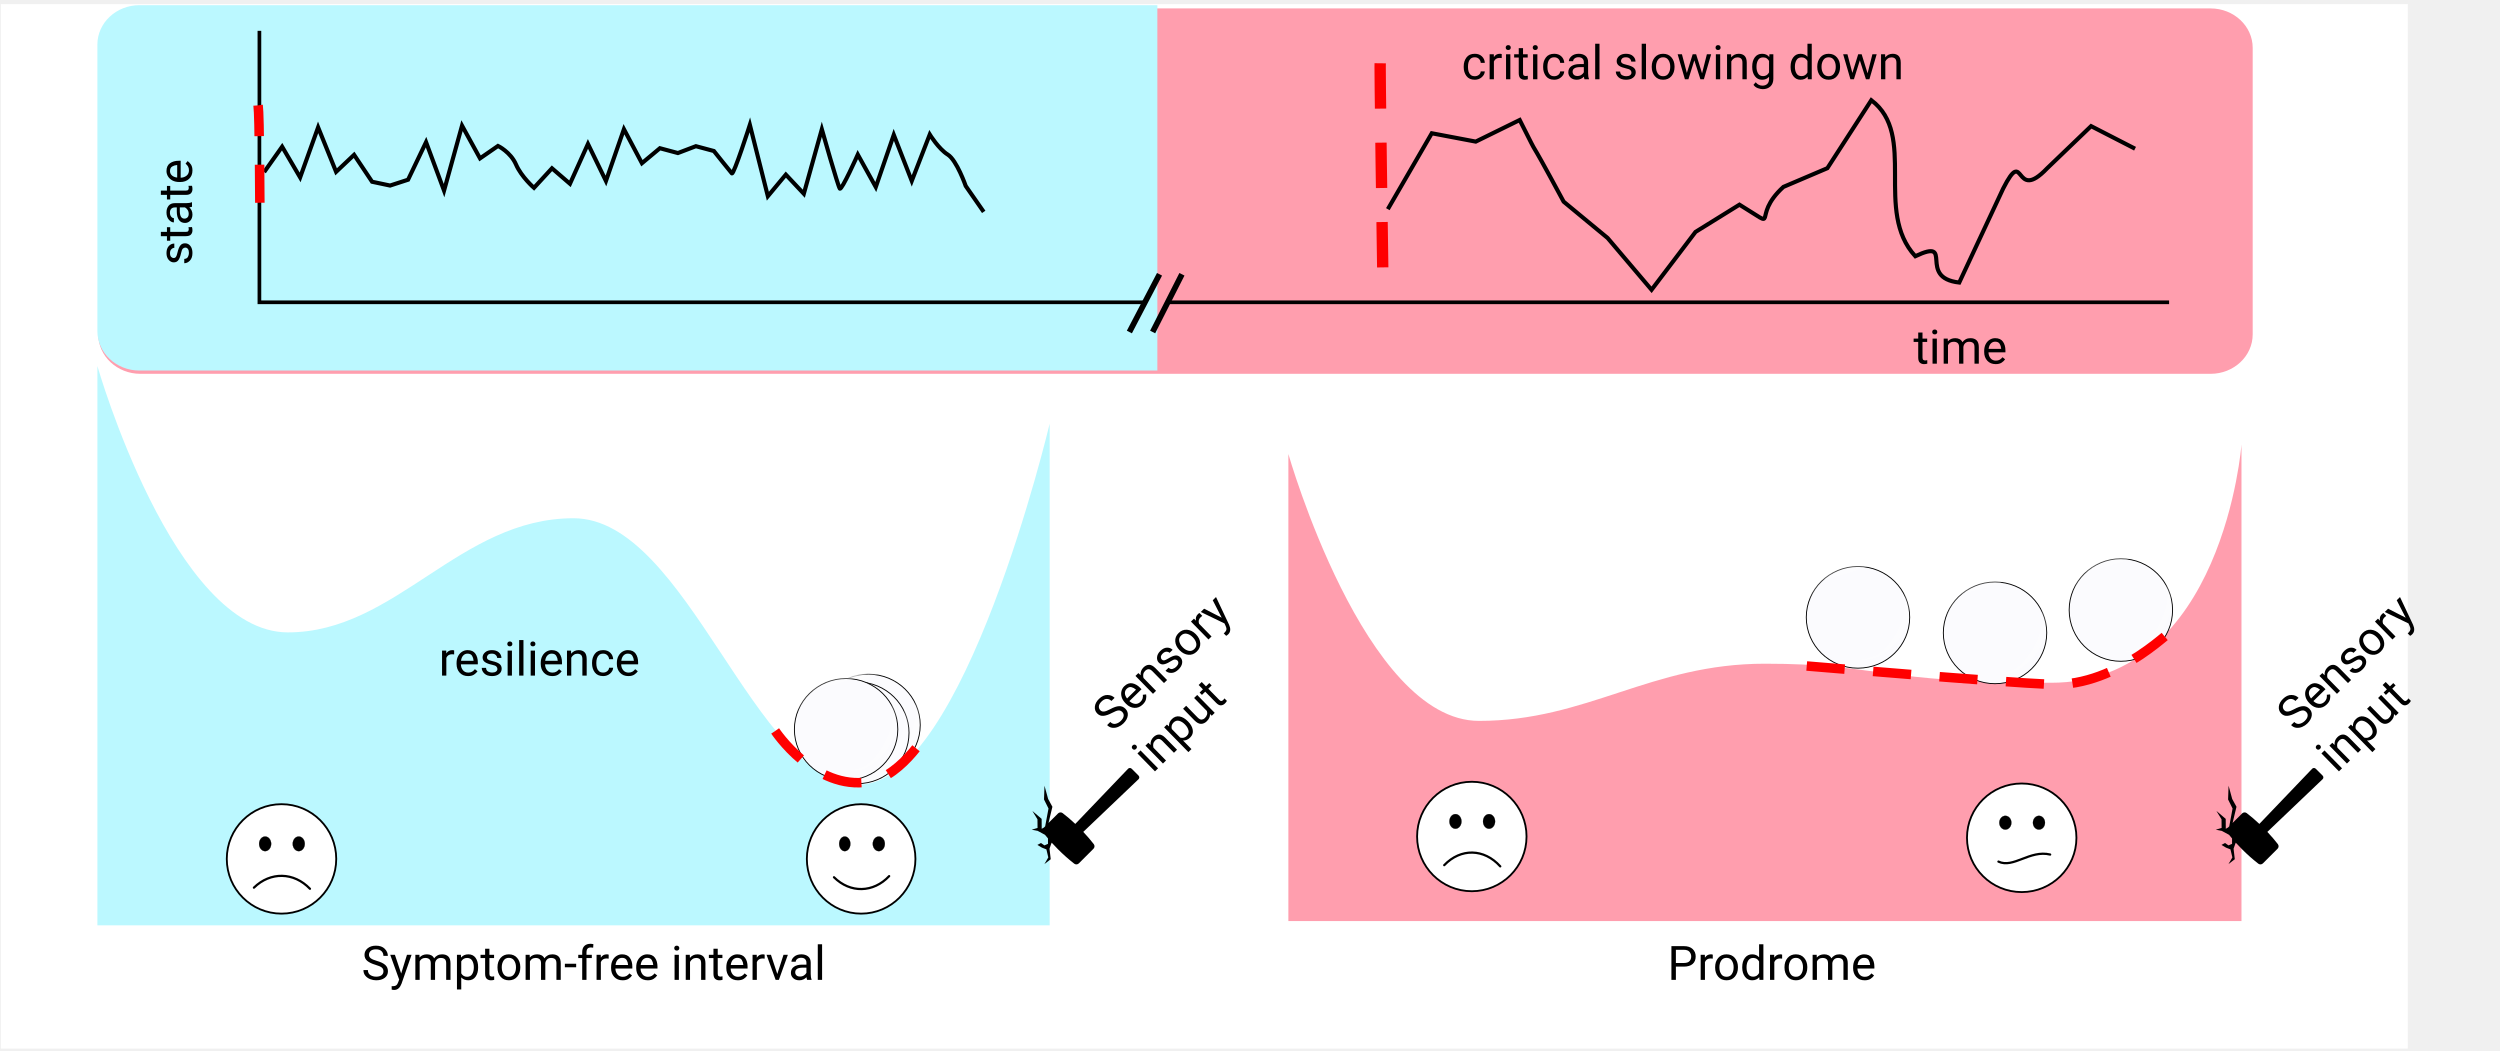
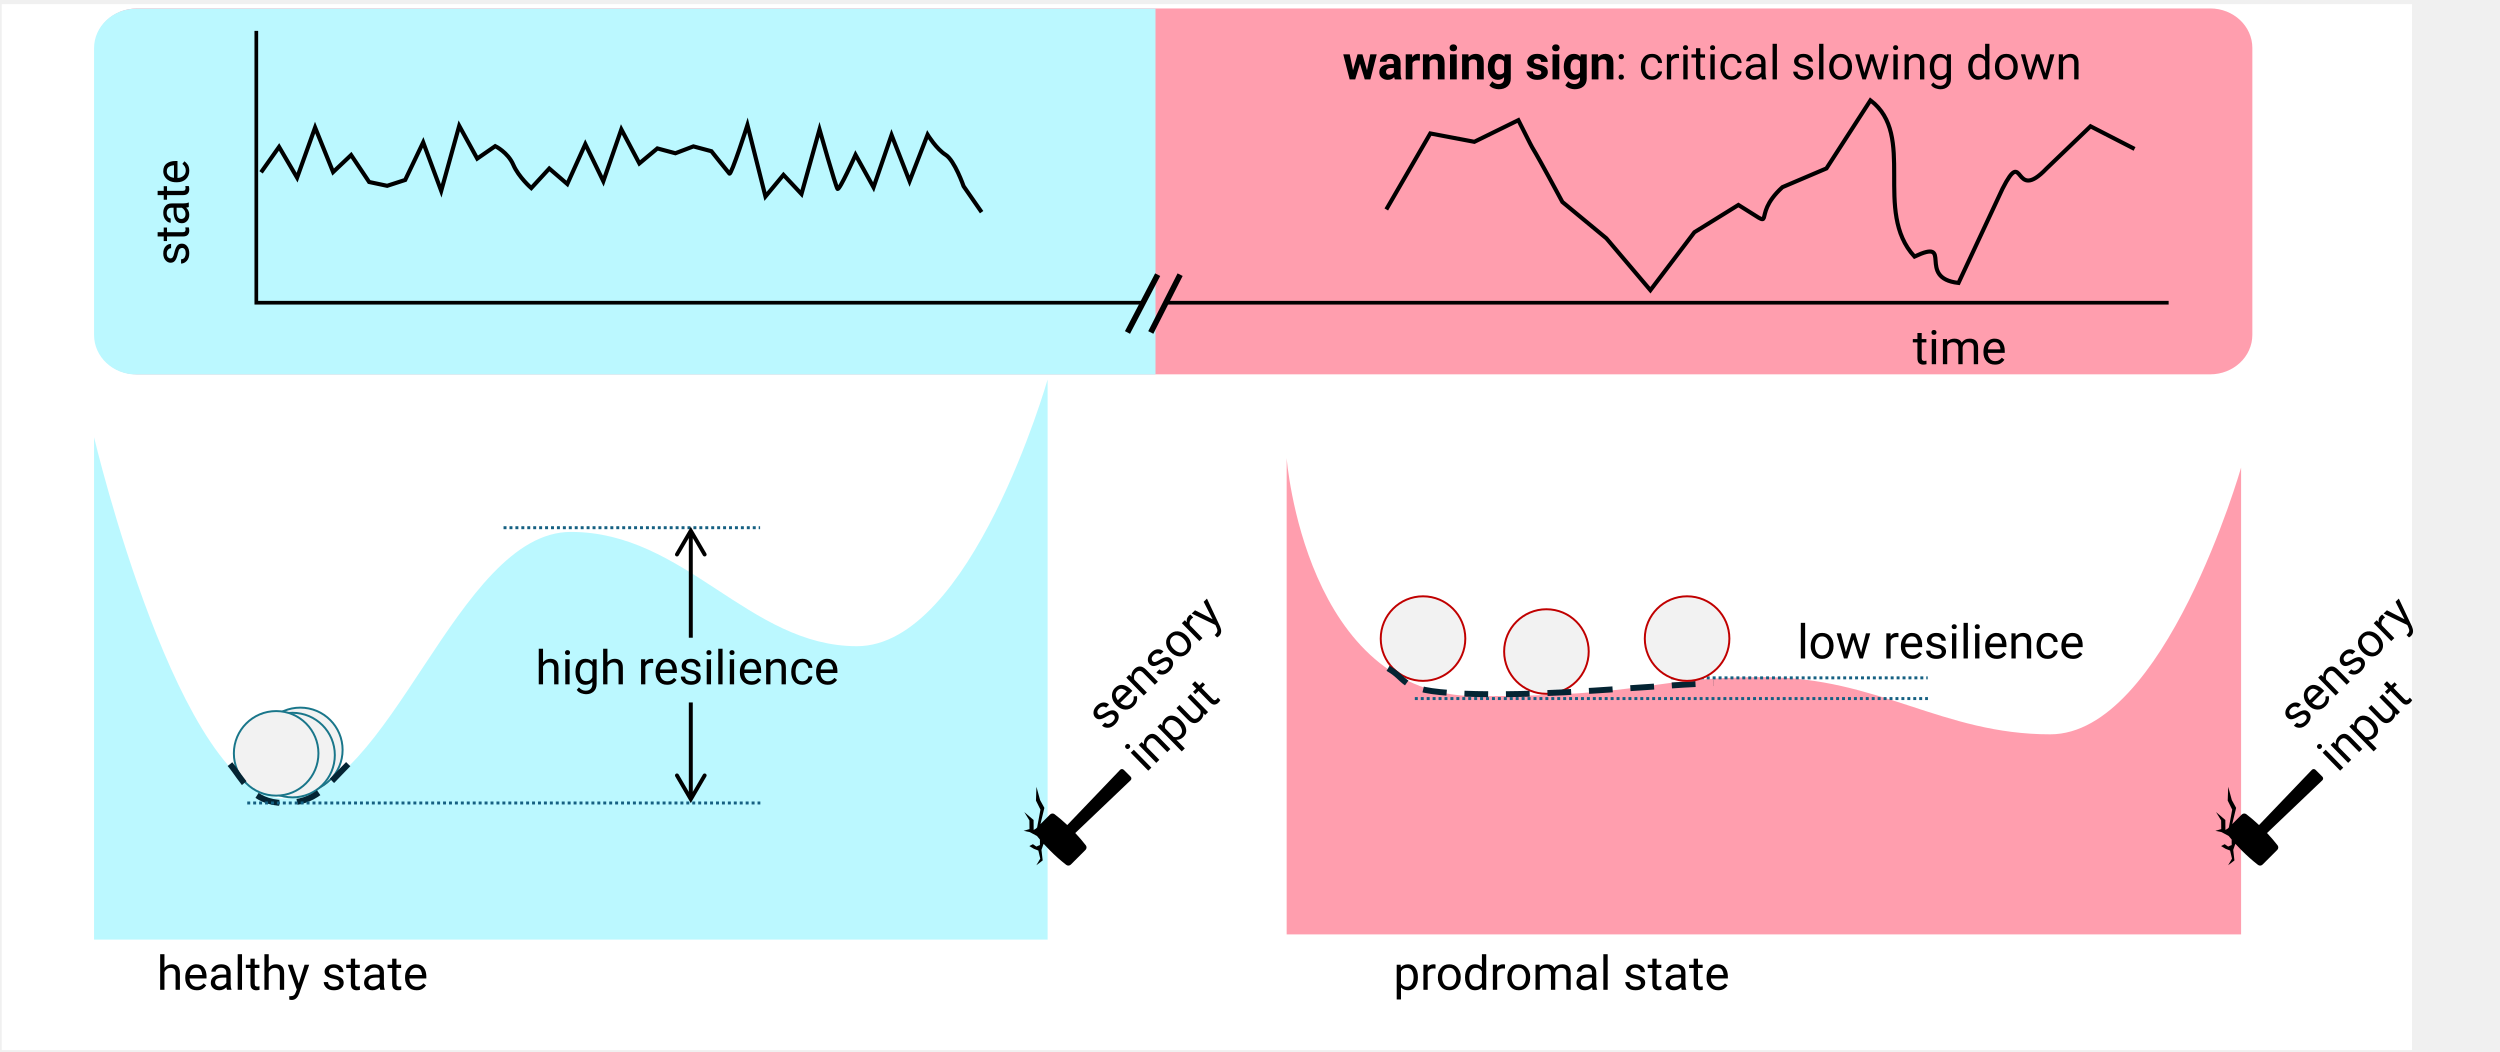
- <svg xmlns="http://www.w3.org/2000/svg" width="2901" height="1219" xml:space="preserve" overflow="hidden">
-   <defs>
-     <linearGradient x1="1714.35" y1="1448.96" x2="1717.36" y2="1478.97" gradientUnits="userSpaceOnUse" spreadMethod="reflect" id="fill0">
-       <stop offset="0" stop-color="#FFFFFF" stop-opacity="0.522" />
-       <stop offset="0.5" stop-color="#FFFFFF" stop-opacity="0.259" />
-       <stop offset="1" stop-color="#FFFFFF" stop-opacity="0" />
-     </linearGradient>
-     <linearGradient x1="1701.22" y1="1456.85" x2="1704.48" y2="1488.08" gradientUnits="userSpaceOnUse" spreadMethod="reflect" id="fill1">
-       <stop offset="0" stop-color="#FFFFFF" stop-opacity="0.522" />
-       <stop offset="0.5" stop-color="#FFFFFF" stop-opacity="0.259" />
-       <stop offset="1" stop-color="#FFFFFF" stop-opacity="0" />
-     </linearGradient>
-     <linearGradient x1="1687.82" y1="1452.97" x2="1690.87" y2="1482.97" gradientUnits="userSpaceOnUse" spreadMethod="reflect" id="fill2">
-       <stop offset="0" stop-color="#FFFFFF" stop-opacity="0.522" />
-       <stop offset="0.5" stop-color="#FFFFFF" stop-opacity="0.259" />
-       <stop offset="1" stop-color="#FFFFFF" stop-opacity="0" />
-     </linearGradient>
-     <linearGradient x1="3021.57" y1="1340.95" x2="3024.57" y2="1370.95" gradientUnits="userSpaceOnUse" spreadMethod="reflect" id="fill3">
-       <stop offset="0" stop-color="#FFFFFF" stop-opacity="0.522" />
-       <stop offset="0.5" stop-color="#FFFFFF" stop-opacity="0.259" />
-       <stop offset="1" stop-color="#FFFFFF" stop-opacity="0" />
-     </linearGradient>
-     <linearGradient x1="2862.54" y1="1323.94" x2="2865.55" y2="1353.95" gradientUnits="userSpaceOnUse" spreadMethod="reflect" id="fill4">
-       <stop offset="0" stop-color="#FFFFFF" stop-opacity="0.522" />
-       <stop offset="0.5" stop-color="#FFFFFF" stop-opacity="0.259" />
-       <stop offset="1" stop-color="#FFFFFF" stop-opacity="0" />
-     </linearGradient>
-     <linearGradient x1="3167.59" y1="1314.94" x2="3170.6" y2="1344.95" gradientUnits="userSpaceOnUse" spreadMethod="reflect" id="fill5">
-       <stop offset="0" stop-color="#FFFFFF" stop-opacity="0.522" />
-       <stop offset="0.5" stop-color="#FFFFFF" stop-opacity="0.259" />
-       <stop offset="1" stop-color="#FFFFFF" stop-opacity="0" />
-     </linearGradient>
-   </defs>
-   <g transform="translate(-724 -678)">
+ <svg xmlns="http://www.w3.org/2000/svg" width="2897" height="1219" xml:space="preserve" overflow="hidden">
+   <g transform="translate(-728 -678)">
    <g>
-       <path d="M725.019 682.776 3518.02 682.776 3518.02 1894.78 725.019 1894.78Z" fill="#FFFFFF" fill-rule="evenodd" fill-opacity="1" />
+       <path d="M730.019 682.776 3523.02 682.776 3523.02 1894.78 730.019 1894.78Z" fill="#FFFFFF" fill-rule="evenodd" fill-opacity="1" />
      <path d="M3289.16 687.776C3316.15 687.776 3338.02 708.265 3338.02 733.54L3338.02 1066.01C3338.02 1091.29 3316.15 1111.78 3289.16 1111.78L886.876 1111.78C859.893 1111.78 838.019 1091.29 838.019 1066.01L838.019 733.54C838.019 708.265 859.893 687.776 886.876 687.776Z" fill="#FF9EAE" fill-rule="evenodd" fill-opacity="1" />
-       <path d="M885.86 684 2067 684 2067 1108 885.86 1108C858.875 1108 837 1087.51 837 1062.24L837 729.764C837 704.49 858.875 684 885.86 684Z" fill="#BBF8FF" fill-rule="evenodd" fill-opacity="1" />
-       <path d="M837.019 1102.78 837.019 1751.78 1942.02 1751.78 1942.02 1169.67C1942.02 1169.67 1842.91 1588.42 1721.02 1588.42 1599.13 1588.42 1522.12 1279.37 1389.52 1279.37 1256.92 1279.37 1183.47 1411.82 1058.02 1411.82 925.419 1411.82 837.019 1102.78 837.019 1102.78Z" fill="#BBF8FF" fill-rule="evenodd" fill-opacity="1" />
-       <path d="M1791.83 1519.37C1791.83 1551.96 1764.96 1578.37 1731.83 1578.37 1698.69 1578.37 1671.83 1551.96 1671.83 1519.37 1671.83 1486.79 1698.69 1460.37 1731.83 1460.37 1764.96 1460.37 1791.83 1486.79 1791.83 1519.37L1791.83 1519.37Z" stroke="#000000" stroke-width="1.057" stroke-linecap="round" stroke-linejoin="round" stroke-miterlimit="10" stroke-opacity="1" fill="#FBFBFE" fill-rule="evenodd" fill-opacity="1" />
-       <path d="M1675.36 1499.94C1681.52 1485.42 1682.06 1479.14 1693.72 1469.06 1701.22 1462.44 1709.52 1456.65 1723.51 1454.18 1736.72 1453.23 1745.36 1455.5 1745.36 1455.5 1731.12 1451.3 1720.15 1457.74 1705.01 1466.45 1693.34 1474.44 1683.45 1485.8 1675.36 1499.94Z" fill="#FFFFFF" fill-rule="evenodd" fill-opacity="0.18" />
-       <path d="M1727.28 1568.55C1727.28 1568.55 1743.87 1570.12 1753.35 1566.19 1762.84 1562.26 1776.27 1550.47 1781.01 1542.61 1785.75 1534.75 1791.28 1523.74 1791.28 1516.67 1791.28 1509.59 1791.28 1498.58 1788.91 1493.87 1786.54 1489.15 1783.38 1482.86 1783.38 1482.86 1783.38 1482.86 1788.12 1497.8 1786.54 1508.02 1784.96 1518.24 1782.59 1526.1 1775.48 1539.46 1766.79 1552.04 1764.42 1555.19 1754.93 1562.26 1741.5 1569.34 1727.28 1568.55 1727.28 1568.55Z" fill="#FFFFFF" fill-rule="evenodd" fill-opacity="0.18" />
-       <path d="M1747.28 1455.26C1743.7 1451.99 1730.19 1450.11 1712.61 1454.71 1695.14 1460.96 1687.45 1469.39 1684.35 1474.31 1685.62 1478.29 1699.87 1474.52 1717.2 1469.15 1734.54 1463.79 1748.54 1459.25 1747.28 1455.26Z" fill="url(#fill0)" fill-rule="evenodd" />
-       <path d="M1778.82 1528.37C1778.82 1560.96 1751.96 1587.37 1718.82 1587.37 1685.69 1587.37 1658.82 1560.96 1658.82 1528.37 1658.82 1495.79 1685.69 1469.37 1718.82 1469.37 1751.96 1469.37 1778.82 1495.79 1778.82 1528.37L1778.82 1528.37Z" stroke="#000000" stroke-width="1.057" stroke-linecap="round" stroke-linejoin="round" stroke-miterlimit="10" stroke-opacity="1" fill="#FBFBFE" fill-rule="evenodd" fill-opacity="1" />
-       <path d="M1662.36 1508.95C1668.52 1494.42 1669.06 1488.14 1680.72 1478.06 1688.22 1471.44 1696.52 1465.65 1710.5 1463.18 1723.72 1462.23 1732.36 1464.51 1732.36 1464.51 1718.11 1460.3 1707.15 1466.74 1692.01 1475.45 1680.34 1483.44 1670.45 1494.8 1662.36 1508.95Z" fill="#FFFFFF" fill-rule="evenodd" fill-opacity="0.18" />
-       <path d="M1714.28 1576.55C1714.28 1576.55 1730.87 1578.13 1740.35 1574.19 1749.83 1570.26 1763.27 1558.47 1768.01 1550.61 1772.75 1542.75 1778.28 1531.74 1778.28 1524.67 1778.28 1517.59 1778.28 1506.59 1775.91 1501.87 1773.54 1497.15 1770.38 1490.86 1770.38 1490.86 1770.38 1490.86 1775.12 1505.8 1773.54 1516.02 1771.96 1526.24 1769.59 1534.1 1762.48 1547.47 1753.78 1560.04 1751.41 1563.19 1741.93 1570.26 1728.5 1577.34 1714.28 1576.55 1714.28 1576.55Z" fill="#FFFFFF" fill-rule="evenodd" fill-opacity="0.18" />
-       <path d="M1734.27 1463.4C1730.69 1459.99 1717.18 1458.04 1699.61 1462.83 1682.13 1469.33 1674.44 1478.12 1671.35 1483.24 1672.62 1487.39 1686.87 1483.46 1704.2 1477.87 1721.53 1472.28 1735.54 1467.55 1734.27 1463.4Z" fill="url(#fill1)" fill-rule="evenodd" />
-       <path d="M1765.82 1524.37C1765.82 1556.96 1738.96 1583.37 1705.82 1583.37 1672.68 1583.37 1645.82 1556.96 1645.82 1524.37 1645.82 1491.79 1672.68 1465.37 1705.82 1465.37 1738.96 1465.37 1765.82 1491.79 1765.82 1524.37L1765.82 1524.37Z" stroke="#000000" stroke-width="1.057" stroke-linecap="round" stroke-linejoin="round" stroke-miterlimit="10" stroke-opacity="1" fill="#FBFBFE" fill-rule="evenodd" fill-opacity="1" />
-       <path d="M1648.36 1504.95C1654.52 1490.42 1655.06 1484.14 1666.72 1474.06 1674.21 1467.44 1682.52 1461.65 1696.5 1459.18 1709.72 1458.23 1718.36 1460.5 1718.36 1460.5 1704.11 1456.3 1693.15 1462.74 1678.01 1471.45 1666.34 1479.44 1656.44 1490.8 1648.36 1504.95Z" fill="#FFFFFF" fill-rule="evenodd" fill-opacity="0.18" />
-       <path d="M1701.27 1572.55C1701.27 1572.55 1717.6 1574.12 1726.94 1570.19 1736.27 1566.26 1749.49 1554.47 1754.16 1546.61 1758.83 1538.75 1764.27 1527.74 1764.27 1520.67 1764.27 1513.59 1764.27 1502.59 1761.94 1497.87 1759.61 1493.15 1756.49 1486.86 1756.49 1486.86 1756.49 1486.86 1761.16 1501.8 1759.61 1512.02 1758.05 1522.24 1755.72 1530.1 1748.72 1543.46 1740.16 1556.04 1737.83 1559.19 1728.49 1566.26 1715.27 1573.34 1701.27 1572.55 1701.27 1572.55Z" fill="#FFFFFF" fill-rule="evenodd" fill-opacity="0.18" />
-       <path d="M1720.27 1459.26C1716.74 1455.99 1703.45 1454.11 1686.15 1458.71 1668.95 1464.96 1661.39 1473.39 1658.34 1478.31 1659.59 1482.29 1673.62 1478.52 1690.67 1473.15 1707.73 1467.79 1721.51 1463.25 1720.27 1459.26Z" fill="url(#fill2)" fill-rule="evenodd" />
-       <path d="M1623.52 1526.24C1623.52 1526.24 1669.46 1595.7 1732.47 1585.19 1772.07 1578.59 1803.52 1522.27 1803.52 1522.27" stroke="#FF0000" stroke-width="11.043" stroke-linecap="butt" stroke-linejoin="miter" stroke-miterlimit="8" stroke-dasharray="44.173 33.13" stroke-opacity="1" fill="none" fill-rule="evenodd" />
-       <path d="M1786.27 1674.68C1786.27 1709.75 1758.06 1738.18 1723.27 1738.18 1688.48 1738.18 1660.27 1709.75 1660.27 1674.68 1660.27 1639.61 1688.48 1611.18 1723.27 1611.18 1758.06 1611.18 1786.27 1639.61 1786.27 1674.68Z" stroke="#000000" stroke-width="2.154" stroke-linecap="round" stroke-linejoin="miter" stroke-miterlimit="8" stroke-opacity="1" fill="#FFFFFF" fill-rule="evenodd" fill-opacity="1" />
-       <path d="M1710.76 1657.18C1710.76 1661.87 1707.85 1665.68 1704.26 1665.68 1700.67 1665.68 1697.76 1661.87 1697.76 1657.18 1697.76 1652.48 1700.67 1648.68 1704.26 1648.68 1707.85 1648.68 1710.76 1652.48 1710.76 1657.18Z" stroke="#000000" stroke-width="0.255" stroke-linecap="round" stroke-linejoin="miter" stroke-miterlimit="8" stroke-opacity="1" fill="#000000" fill-rule="evenodd" fill-opacity="1" />
-       <path d="M1750.78 1657.18C1750.78 1661.87 1747.65 1665.68 1743.78 1665.68 1739.92 1665.68 1736.78 1661.87 1736.78 1657.18 1736.78 1652.48 1739.92 1648.68 1743.78 1648.68 1747.65 1648.68 1750.78 1652.48 1750.78 1657.18Z" stroke="#000000" stroke-width="0.255" stroke-linecap="round" stroke-linejoin="miter" stroke-miterlimit="8" stroke-opacity="1" fill="#000000" fill-rule="evenodd" fill-opacity="1" />
-       <path d="M1755.77 1694.66C1737.4 1714.16 1710.64 1714.71 1691.77 1695.97" stroke="#000000" stroke-width="2.616" stroke-linecap="round" stroke-linejoin="miter" stroke-miterlimit="8" stroke-opacity="1" fill="#FFFFFF" fill-rule="evenodd" fill-opacity="1" />
-       <path d="M1114.16 1674.68C1114.16 1709.75 1085.73 1738.18 1050.66 1738.18 1015.59 1738.18 987.16 1709.75 987.16 1674.68 987.16 1639.61 1015.59 1611.18 1050.66 1611.18 1085.73 1611.18 1114.16 1639.61 1114.16 1674.68Z" stroke="#000000" stroke-width="2.154" stroke-linecap="round" stroke-linejoin="miter" stroke-miterlimit="8" stroke-opacity="1" fill="#FFFFFF" fill-rule="evenodd" fill-opacity="1" />
-       <path d="M1038.66 1657.18C1038.66 1661.87 1035.53 1665.68 1031.66 1665.68 1027.8 1665.68 1024.66 1661.87 1024.66 1657.18 1024.66 1652.48 1027.8 1648.68 1031.66 1648.68 1035.53 1648.68 1038.66 1652.48 1038.66 1657.18Z" stroke="#000000" stroke-width="0.255" stroke-linecap="round" stroke-linejoin="miter" stroke-miterlimit="8" stroke-opacity="1" fill="#000000" fill-rule="evenodd" fill-opacity="1" />
-       <path d="M1077.67 1657.18C1077.67 1661.87 1074.53 1665.68 1070.67 1665.68 1066.8 1665.68 1063.67 1661.87 1063.67 1657.18 1063.67 1652.48 1066.8 1648.68 1070.67 1648.68 1074.53 1648.68 1077.67 1652.48 1077.67 1657.18Z" stroke="#000000" stroke-width="0.255" stroke-linecap="round" stroke-linejoin="miter" stroke-miterlimit="8" stroke-opacity="1" fill="#000000" fill-rule="evenodd" fill-opacity="1" />
-       <path d="M65.161 0.163C46.502 19.661 19.323 20.208 0.161 1.472" stroke="#000000" stroke-width="2.616" stroke-linecap="round" stroke-linejoin="miter" stroke-miterlimit="8" stroke-opacity="1" fill="#FFFFFF" fill-rule="evenodd" fill-opacity="1" transform="matrix(1 0 0 -1 1018.5 1709.5)" />
-       <path d="M2219.02 1204.84 2219.02 1746.78 3325.02 1746.78 3325.02 1193.78C3325.02 1193.78 3303.92 1470.28 3103.82 1470.28 2903.73 1470.28 2904.75 1448.16 2772.02 1448.16 2639.3 1448.16 2565.79 1514.52 2440.22 1514.52 2307.5 1514.52 2219.02 1204.84 2219.02 1204.84Z" fill="#FF9EAE" fill-rule="evenodd" fill-opacity="1" />
-       <path d="M3099.04 1412.36C3099.04 1444.94 3072.18 1471.36 3039.04 1471.36 3005.9 1471.36 2979.04 1444.94 2979.04 1412.36 2979.04 1379.77 3005.9 1353.36 3039.04 1353.36 3072.18 1353.36 3099.04 1379.77 3099.04 1412.36L3099.04 1412.36Z" stroke="#000000" stroke-width="1.057" stroke-linecap="round" stroke-linejoin="round" stroke-miterlimit="10" stroke-opacity="1" fill="#FBFBFE" fill-rule="evenodd" fill-opacity="1" />
-       <path d="M2982.58 1392.93C2988.74 1378.4 2989.28 1372.12 3000.94 1362.04 3008.43 1355.42 3016.73 1349.63 3030.72 1347.16 3043.94 1346.21 3052.58 1348.49 3052.58 1348.49 3038.33 1344.28 3027.36 1350.72 3012.22 1359.43 3000.56 1367.42 2990.66 1378.78 2982.58 1392.93Z" fill="#FFFFFF" fill-rule="evenodd" fill-opacity="0.18" />
-       <path d="M3034.49 1460.53C3034.49 1460.53 3051.09 1462.11 3060.57 1458.18 3070.05 1454.24 3083.48 1442.45 3088.22 1434.59 3092.96 1426.73 3098.49 1415.72 3098.49 1408.65 3098.49 1401.57 3098.49 1390.57 3096.12 1385.85 3093.75 1381.13 3090.59 1374.84 3090.59 1374.84 3090.59 1374.84 3095.33 1389.78 3093.75 1400 3092.17 1410.22 3089.8 1418.08 3082.69 1431.45 3074 1444.02 3071.63 1447.17 3062.15 1454.24 3048.72 1461.32 3034.49 1460.53 3034.49 1460.53Z" fill="#FFFFFF" fill-rule="evenodd" fill-opacity="0.18" />
-       <path d="M3054.49 1347.24C3050.91 1343.97 3037.4 1342.09 3019.83 1346.7 3002.35 1352.94 2994.66 1361.37 2991.57 1366.29 2992.84 1370.28 3007.09 1366.5 3024.42 1361.14 3041.75 1355.77 3055.76 1351.23 3054.49 1347.24Z" fill="url(#fill3)" fill-rule="evenodd" />
-       <path d="M2940.01 1394.35C2940.01 1426.94 2913.15 1453.35 2880.01 1453.35 2846.88 1453.35 2820.01 1426.94 2820.01 1394.35 2820.01 1361.77 2846.88 1335.35 2880.01 1335.35 2913.15 1335.35 2940.01 1361.77 2940.01 1394.35L2940.01 1394.35Z" stroke="#000000" stroke-width="1.057" stroke-linecap="round" stroke-linejoin="round" stroke-miterlimit="10" stroke-opacity="1" fill="#FBFBFE" fill-rule="evenodd" fill-opacity="1" />
-       <path d="M2823.55 1374.92C2829.71 1360.4 2830.25 1354.12 2841.91 1344.04 2849.41 1337.42 2857.71 1331.63 2871.69 1329.15 2884.91 1328.21 2893.55 1330.48 2893.55 1330.48 2879.3 1326.28 2868.34 1332.72 2853.2 1341.42 2841.53 1349.41 2831.64 1360.78 2823.55 1374.92Z" fill="#FFFFFF" fill-rule="evenodd" fill-opacity="0.18" />
-       <path d="M2875.47 1443.53C2875.47 1443.53 2892.06 1445.1 2901.54 1441.17 2911.02 1437.24 2924.46 1425.45 2929.2 1417.59 2933.94 1409.73 2939.47 1398.72 2939.47 1391.65 2939.47 1384.57 2939.47 1373.56 2937.1 1368.85 2934.73 1364.13 2931.57 1357.84 2931.57 1357.84 2931.57 1357.84 2936.31 1372.78 2934.73 1383 2933.15 1393.22 2930.78 1401.08 2923.67 1414.44 2914.98 1427.02 2912.6 1430.17 2903.12 1437.24 2889.69 1444.32 2875.47 1443.53 2875.47 1443.53Z" fill="#FFFFFF" fill-rule="evenodd" fill-opacity="0.18" />
-       <path d="M2895.46 1330.24C2891.89 1326.97 2878.38 1325.09 2860.8 1329.69 2843.33 1335.94 2835.64 1344.37 2832.54 1349.29 2833.81 1353.27 2848.06 1349.5 2865.39 1344.13 2882.73 1338.77 2896.73 1334.23 2895.46 1330.24Z" fill="url(#fill4)" fill-rule="evenodd" />
-       <path d="M3245.06 1385.85C3245.06 1418.71 3218.2 1445.35 3185.06 1445.35 3151.93 1445.35 3125.06 1418.71 3125.06 1385.85 3125.06 1352.99 3151.93 1326.35 3185.06 1326.35 3218.2 1326.35 3245.06 1352.99 3245.06 1385.85L3245.06 1385.85Z" stroke="#000000" stroke-width="1.057" stroke-linecap="round" stroke-linejoin="round" stroke-miterlimit="10" stroke-opacity="1" fill="#FBFBFE" fill-rule="evenodd" fill-opacity="1" />
-       <path d="M3128.59 1366.92C3134.66 1352.08 3135.2 1345.66 3146.69 1335.36 3154.08 1328.6 3162.26 1322.69 3176.05 1320.16 3189.07 1319.19 3197.59 1321.51 3197.59 1321.51 3183.55 1317.22 3172.74 1323.8 3157.82 1332.69 3146.31 1340.86 3136.56 1352.47 3128.59 1366.92Z" fill="#FFFFFF" fill-rule="evenodd" fill-opacity="0.18" />
-       <path d="M3180.51 1434.53C3180.51 1434.53 3196.84 1436.1 3206.18 1432.17 3215.51 1428.24 3228.73 1416.45 3233.4 1408.59 3238.07 1400.73 3243.51 1389.72 3243.51 1382.64 3243.51 1375.57 3243.51 1364.56 3241.18 1359.85 3238.84 1355.13 3235.73 1348.84 3235.73 1348.84 3235.73 1348.84 3240.4 1363.78 3238.84 1374 3237.29 1384.22 3234.95 1392.08 3227.96 1405.44 3219.4 1418.02 3217.07 1421.17 3207.73 1428.24 3194.51 1435.32 3180.51 1434.53 3180.51 1434.53Z" fill="#FFFFFF" fill-rule="evenodd" fill-opacity="0.18" />
-       <path d="M3200.51 1321.24C3196.94 1317.97 3183.43 1316.09 3165.85 1320.69 3148.38 1326.93 3140.68 1335.37 3137.59 1340.29 3138.86 1344.27 3153.11 1340.49 3170.44 1335.13 3187.78 1329.77 3201.78 1325.22 3200.51 1321.24Z" fill="url(#fill5)" fill-rule="evenodd" />
-       <path d="M2820.52 1450.82C2820.52 1450.82 3045.2 1469.71 3103.48 1472.16 3183.61 1475.54 3250.1 1401.17 3248.49 1406.56" stroke="#FF0000" stroke-width="11.043" stroke-linecap="butt" stroke-linejoin="miter" stroke-miterlimit="8" stroke-dasharray="44.173 33.13" stroke-opacity="1" fill="none" fill-rule="evenodd" />
-       <path d="M3133.49 1650.17C3133.49 1684.96 3105.06 1713.17 3069.99 1713.17 3034.92 1713.17 3006.49 1684.96 3006.49 1650.17 3006.49 1615.38 3034.92 1587.17 3069.99 1587.17 3105.06 1587.17 3133.49 1615.38 3133.49 1650.17Z" stroke="#000000" stroke-width="2.154" stroke-linecap="round" stroke-linejoin="miter" stroke-miterlimit="8" stroke-opacity="1" fill="#FFFFFF" fill-rule="evenodd" fill-opacity="1" />
-       <path d="M3058 1632.66C3058 1637.08 3054.87 1640.66 3051 1640.66 3047.14 1640.66 3044 1637.08 3044 1632.66 3044 1628.25 3047.14 1624.66 3051 1624.66 3054.87 1624.66 3058 1628.25 3058 1632.66Z" stroke="#000000" stroke-width="0.255" stroke-linecap="round" stroke-linejoin="miter" stroke-miterlimit="8" stroke-opacity="1" fill="#000000" fill-rule="evenodd" fill-opacity="1" />
-       <path d="M3097.01 1632.66C3097.01 1637.08 3093.88 1640.66 3090.01 1640.66 3086.14 1640.66 3083.01 1637.08 3083.01 1632.66 3083.01 1628.25 3086.14 1624.66 3090.01 1624.66 3093.88 1624.66 3097.01 1628.25 3097.01 1632.66Z" stroke="#000000" stroke-width="0.255" stroke-linecap="round" stroke-linejoin="miter" stroke-miterlimit="8" stroke-opacity="1" fill="#000000" fill-rule="evenodd" fill-opacity="1" />
-       <path d="M3102.99 1669.61C3079.48 1663.93 3060.19 1686.04 3042.99 1677.8" stroke="#000000" stroke-width="2.616" stroke-linecap="round" stroke-linejoin="miter" stroke-miterlimit="8" stroke-opacity="1" fill="#FFFFFF" fill-rule="evenodd" fill-opacity="1" />
-       <path d="M2495.39 1648.67C2495.39 1683.74 2466.96 1712.17 2431.89 1712.17 2396.82 1712.17 2368.39 1683.74 2368.39 1648.67 2368.39 1613.6 2396.82 1585.17 2431.89 1585.17 2466.96 1585.17 2495.39 1613.6 2495.39 1648.67Z" stroke="#000000" stroke-width="2.154" stroke-linecap="round" stroke-linejoin="miter" stroke-miterlimit="8" stroke-opacity="1" fill="#FFFFFF" fill-rule="evenodd" fill-opacity="1" />
-       <path d="M2419.9 1631.17C2419.9 1635.87 2416.76 1639.67 2412.9 1639.67 2409.03 1639.67 2405.9 1635.87 2405.9 1631.17 2405.9 1626.48 2409.03 1622.67 2412.9 1622.67 2416.76 1622.67 2419.9 1626.48 2419.9 1631.17Z" stroke="#000000" stroke-width="0.255" stroke-linecap="round" stroke-linejoin="miter" stroke-miterlimit="8" stroke-opacity="1" fill="#000000" fill-rule="evenodd" fill-opacity="1" />
-       <path d="M2458.9 1631.17C2458.9 1635.87 2455.77 1639.67 2451.9 1639.67 2448.04 1639.67 2444.9 1635.87 2444.9 1631.17 2444.9 1626.48 2448.04 1622.67 2451.9 1622.67 2455.77 1622.67 2458.9 1626.48 2458.9 1631.17Z" stroke="#000000" stroke-width="0.255" stroke-linecap="round" stroke-linejoin="miter" stroke-miterlimit="8" stroke-opacity="1" fill="#000000" fill-rule="evenodd" fill-opacity="1" />
-       <path d="M65.39 0.169C46.73 20.966 19.551 21.55 0.389 1.566" stroke="#000000" stroke-width="2.616" stroke-linecap="round" stroke-linejoin="miter" stroke-miterlimit="8" stroke-opacity="1" fill="#FFFFFF" fill-rule="evenodd" fill-opacity="1" transform="matrix(1 0 0 -1 2399.5 1683.5)" />
-       <text fill="#000000" fill-opacity="1" font-family="Roboto,Roboto_MSFontService,sans-serif" font-style="normal" font-variant="normal" font-weight="400" font-stretch="normal" font-size="55" text-anchor="start" direction="ltr" writing-mode="lr-tb" unicode-bidi="normal" text-decoration="none" transform="matrix(1 0 0 1 1143.57 1815)">Symptom</text>
-       <text fill="#000000" fill-opacity="1" font-family="Roboto,Roboto_MSFontService,sans-serif" font-style="normal" font-variant="normal" font-weight="400" font-stretch="normal" font-size="55" text-anchor="start" direction="ltr" writing-mode="lr-tb" unicode-bidi="normal" text-decoration="none" transform="matrix(1 0 0 1 1378.46 1815)">-</text>
-       <text fill="#000000" fill-opacity="1" font-family="Roboto,Roboto_MSFontService,sans-serif" font-style="normal" font-variant="normal" font-weight="400" font-stretch="normal" font-size="55" text-anchor="start" direction="ltr" writing-mode="lr-tb" unicode-bidi="normal" text-decoration="none" transform="matrix(1 0 0 1 1393.36 1815)">free interval</text>
-       <text fill="#000000" fill-opacity="1" font-family="Roboto,Roboto_MSFontService,sans-serif" font-style="normal" font-variant="normal" font-weight="400" font-stretch="normal" font-size="55" text-anchor="start" direction="ltr" writing-mode="lr-tb" unicode-bidi="normal" text-decoration="none" transform="matrix(1 0 0 1 2658.98 1815)">Prodrome </text>
+       <path d="M885.86 688 2067 688 2067 1112 885.86 1112C858.875 1112 837 1091.51 837 1066.24L837 733.764C837 708.489 858.875 688 885.86 688Z" fill="#BBF8FF" fill-rule="evenodd" fill-opacity="1" />
+       <path d="M0.019-0.224 0.019 648.777 1105.02 648.777 1105.02 66.674C1105.02 66.674 1005.91 485.424 884.019 485.424 762.133 485.424 685.119 176.373 552.519 176.373 419.919 176.373 346.47 308.821 221.019 308.821 88.419 308.821 0.019-0.224 0.019-0.224Z" fill="#BBF8FF" fill-rule="evenodd" fill-opacity="1" transform="matrix(-1 0 0 1 1942 1118)" />
+       <path d="M0.019 10.816 0.019 551.777 1106.02 551.777 1106.02-0.224C1106.02-0.224 1084.92 275.78 884.818 275.78 684.733 275.78 685.745 253.7 553.024 253.7 420.303 253.7 346.787 319.94 221.221 319.94 88.5 319.94 0.019 10.816 0.019 10.816Z" fill="#FF9EAE" fill-rule="evenodd" fill-opacity="1" transform="matrix(-1 0 0 1 3325 1209)" />
+       <text fill="#000000" fill-opacity="1" font-family="Roboto,Roboto_MSFontService,sans-serif" font-style="normal" font-variant="normal" font-weight="400" font-stretch="normal" font-size="55" text-anchor="start" direction="ltr" writing-mode="lr-tb" unicode-bidi="normal" text-decoration="none" transform="matrix(1 0 0 1 909.818 1825)">h</text>
+       <text fill="#000000" fill-opacity="1" font-family="Roboto,Roboto_MSFontService,sans-serif" font-style="normal" font-variant="normal" font-weight="400" font-stretch="normal" font-size="55" text-anchor="start" direction="ltr" writing-mode="lr-tb" unicode-bidi="normal" text-decoration="none" transform="matrix(1 0 0 1 940.183 1825)">ealthy state</text>
+       <text fill="#000000" fill-opacity="1" font-family="Roboto,Roboto_MSFontService,sans-serif" font-style="normal" font-variant="normal" font-weight="400" font-stretch="normal" font-size="55" text-anchor="start" direction="ltr" writing-mode="lr-tb" unicode-bidi="normal" text-decoration="none" transform="matrix(1 0 0 1 2342.73 1825)">p</text>
+       <text fill="#000000" fill-opacity="1" font-family="Roboto,Roboto_MSFontService,sans-serif" font-style="normal" font-variant="normal" font-weight="400" font-stretch="normal" font-size="55" text-anchor="start" direction="ltr" writing-mode="lr-tb" unicode-bidi="normal" text-decoration="none" transform="matrix(1 0 0 1 2373.67 1825)">rodromal state </text>
      <path d="M1030.52 877.697 1051.39 848.229 1072.27 883.886 1093.14 825.751 1114.02 877.403 1134.89 857.66 1155.77 888.896 1176.64 893.315 1197.52 886.537 1218.39 842.926 1239.27 899.197 1260.14 823.792 1281.02 861.785 1301.89 847.345C1301.89 847.345 1316.5 854.418 1322.77 868.856 1329.03 883.296 1343.64 895.968 1343.64 895.968L1364.51 873.278 1385.39 891.252 1406.26 844.988 1427.14 888.011 1448.01 827.897 1468.89 867.384 1489.76 849.997 1510.64 855.597 1531.51 847.641 1552.39 853.238C1552.39 853.238 1571.17 876.812 1573.26 879.171 1575.35 881.528 1594.14 822.888 1594.14 822.888L1615.01 905.692 1635.89 880.619 1656.76 902.821 1677.64 828.037C1677.64 828.037 1696.42 894.199 1698.51 896.852 1700.6 899.504 1719.39 857.365 1719.39 857.365L1740.26 895.039 1761.14 834.435 1782.01 887.95 1802.88 834.085C1802.88 834.085 1813.31 850.882 1823.76 857.365 1834.21 863.847 1844.63 893.821 1844.63 893.821L1865.51 923.868M2334.44 920.709 2385.45 832.648 2436.45 842.32 2487.46 817.262C2517.46 876.894 2487.46 817.262 2538.46 912.01L2589.46 954.171 2640.47 1014.28 2691.47 947.128 2742.48 915.507C2792.66 946.268 2754.04 930.845 2793.48 894.889L2844.49 873.156 2895.49 794.276C2949.09 834.753 2898.2 922.796 2946.5 975.307 2993.32 953.283 2947.9 1000.22 2997.5 1005.88L3048.5 896.721C3074.31 846.1 3060.37 914.411 3099.51 873.3L3150.51 824.363 3201.52 850.563" stroke="#000000" stroke-width="4.787" stroke-linecap="butt" stroke-linejoin="miter" stroke-miterlimit="8" stroke-opacity="1" fill="none" fill-rule="evenodd" />
      <path d="M1025.02 713.776 1025.02 1028.78 2051.91 1028.78M2080.3 1028.78 3241.02 1028.78" stroke="#000000" stroke-width="4.276" stroke-linecap="butt" stroke-linejoin="miter" stroke-miterlimit="8" stroke-opacity="1" fill="none" fill-rule="evenodd" />
      <text fill="#000000" fill-opacity="1" font-family="Roboto,Roboto_MSFontService,sans-serif" font-style="normal" font-variant="normal" font-weight="400" font-stretch="normal" font-size="55" text-anchor="start" direction="ltr" writing-mode="lr-tb" unicode-bidi="normal" text-decoration="none" transform="matrix(-1.83697e-16 -1 1 -1.83697e-16 946.786 986)">state</text>
      <text fill="#000000" fill-opacity="1" font-family="Roboto,Roboto_MSFontService,sans-serif" font-style="normal" font-variant="normal" font-weight="400" font-stretch="normal" font-size="55" text-anchor="start" direction="ltr" writing-mode="lr-tb" unicode-bidi="normal" text-decoration="none" transform="matrix(1 0 0 1 2944.34 1100)">time</text>
-       <text fill="#000000" fill-opacity="1" font-family="Roboto,Roboto_MSFontService,sans-serif" font-style="normal" font-variant="normal" font-weight="400" font-stretch="normal" font-size="55" text-anchor="start" direction="ltr" writing-mode="lr-tb" unicode-bidi="normal" text-decoration="none" transform="matrix(1 0 0 1 2419.99 770)">critical</text>
-       <text fill="#000000" fill-opacity="1" font-family="Roboto,Roboto_MSFontService,sans-serif" font-style="normal" font-variant="normal" font-weight="400" font-stretch="normal" font-size="55" text-anchor="start" direction="ltr" writing-mode="lr-tb" unicode-bidi="normal" text-decoration="none" transform="matrix(1 0 0 1 2596.45 770)">slowing</text>
-       <text fill="#000000" fill-opacity="1" font-family="Roboto,Roboto_MSFontService,sans-serif" font-style="normal" font-variant="normal" font-weight="400" font-stretch="normal" font-size="55" text-anchor="start" direction="ltr" writing-mode="lr-tb" unicode-bidi="normal" text-decoration="none" transform="matrix(1 0 0 1 2799.26 770)">down</text>
-       <path d="M1025.52 913.278C1025.52 913.278 1025.22 811.772 1023.52 800.277" stroke="#FF0000" stroke-width="11.043" stroke-linecap="butt" stroke-linejoin="miter" stroke-miterlimit="8" stroke-dasharray="44.173 33.13" stroke-opacity="1" fill="none" fill-rule="evenodd" />
-       <path d="M2328.52 988.277C2328.52 988.277 2324.8 746.313 2325.64 745.276" stroke="#FF0000" stroke-width="13.16" stroke-linecap="butt" stroke-linejoin="miter" stroke-miterlimit="8" stroke-dasharray="52.64 39.48" stroke-opacity="1" fill="none" fill-rule="evenodd" />
-       <text fill="#000000" fill-opacity="1" font-family="Roboto,Roboto_MSFontService,sans-serif" font-style="normal" font-variant="normal" font-weight="400" font-stretch="normal" font-size="55" text-anchor="start" direction="ltr" writing-mode="lr-tb" unicode-bidi="normal" text-decoration="none" transform="matrix(1 0 0 1 1233.18 1462)">resilience</text>
+       <text fill="#000000" fill-opacity="1" font-family="Roboto,Roboto_MSFontService,sans-serif" font-style="normal" font-variant="normal" font-weight="700" font-stretch="normal" font-size="55" text-anchor="start" direction="ltr" writing-mode="lr-tb" unicode-bidi="normal" text-decoration="none" transform="matrix(1 0 0 1 2283.8 770)">w</text>
+       <text fill="#000000" fill-opacity="1" font-family="Roboto,Roboto_MSFontService,sans-serif" font-style="normal" font-variant="normal" font-weight="700" font-stretch="normal" font-size="55" text-anchor="start" direction="ltr" writing-mode="lr-tb" unicode-bidi="normal" text-decoration="none" transform="matrix(1 0 0 1 2324.48 770)">arning sign</text>
+       <text fill="#000000" fill-opacity="1" font-family="Roboto,Roboto_MSFontService,sans-serif" font-style="normal" font-variant="normal" font-weight="400" font-stretch="normal" font-size="55" text-anchor="start" direction="ltr" writing-mode="lr-tb" unicode-bidi="normal" text-decoration="none" transform="matrix(1 0 0 1 2600.05 770)">: critical</text>
+       <text fill="#000000" fill-opacity="1" font-family="Roboto,Roboto_MSFontService,sans-serif" font-style="normal" font-variant="normal" font-weight="400" font-stretch="normal" font-size="55" text-anchor="start" direction="ltr" writing-mode="lr-tb" unicode-bidi="normal" text-decoration="none" transform="matrix(1 0 0 1 2803.43 770)">slowing</text>
+       <text fill="#000000" fill-opacity="1" font-family="Roboto,Roboto_MSFontService,sans-serif" font-style="normal" font-variant="normal" font-weight="400" font-stretch="normal" font-size="55" text-anchor="start" direction="ltr" writing-mode="lr-tb" unicode-bidi="normal" text-decoration="none" transform="matrix(1 0 0 1 3006.25 770)">down</text>
      <path d="M2069.52 996.274 2034.52 1063.27" stroke="#000000" stroke-width="6.626" stroke-linecap="butt" stroke-linejoin="miter" stroke-miterlimit="8" stroke-opacity="1" fill="none" fill-rule="evenodd" />
      <path d="M2095.52 996.274 2061.52 1063.27" stroke="#000000" stroke-width="6.626" stroke-linecap="butt" stroke-linejoin="miter" stroke-miterlimit="8" stroke-opacity="1" fill="none" fill-rule="evenodd" />
-       <text fill="#000000" fill-opacity="1" font-family="Roboto,Roboto_MSFontService,sans-serif" font-style="normal" font-variant="normal" font-weight="400" font-stretch="normal" font-size="55" text-anchor="start" direction="ltr" writing-mode="lr-tb" unicode-bidi="normal" text-decoration="none" transform="matrix(0.714481 -0.699654 0.699654 0.714481 2015.06 1529)">Sensory</text>
-       <text fill="#000000" fill-opacity="1" font-family="Roboto,Roboto_MSFontService,sans-serif" font-style="normal" font-variant="normal" font-weight="400" font-stretch="normal" font-size="55" text-anchor="start" direction="ltr" writing-mode="lr-tb" unicode-bidi="normal" text-decoration="none" transform="matrix(0.714481 -0.699654 0.699654 0.714481 2061.24 1576)">input</text>
+       <text fill="#000000" fill-opacity="1" font-family="Roboto,Roboto_MSFontService,sans-serif" font-style="normal" font-variant="normal" font-weight="400" font-stretch="normal" font-size="55" text-anchor="start" direction="ltr" writing-mode="lr-tb" unicode-bidi="normal" text-decoration="none" transform="matrix(0.714481 -0.699654 0.699654 0.714481 2009.46 1527)">s</text>
+       <text fill="#000000" fill-opacity="1" font-family="Roboto,Roboto_MSFontService,sans-serif" font-style="normal" font-variant="normal" font-weight="400" font-stretch="normal" font-size="55" text-anchor="start" direction="ltr" writing-mode="lr-tb" unicode-bidi="normal" text-decoration="none" transform="matrix(0.714481 -0.699654 0.699654 0.714481 2029.93 1507)">ensory</text>
+       <text fill="#000000" fill-opacity="1" font-family="Roboto,Roboto_MSFontService,sans-serif" font-style="normal" font-variant="normal" font-weight="400" font-stretch="normal" font-size="55" text-anchor="start" direction="ltr" writing-mode="lr-tb" unicode-bidi="normal" text-decoration="none" transform="matrix(0.714481 -0.699654 0.699654 0.714481 2055.64 1574)">input</text>
      <g>
        <g>
          <g>
-             <path d="M1941.85 1662.85 1943.67 1657.58 1944.39 1655.83C1946.7 1658.37 1949.15 1660.95 1951.73 1663.53 1957.65 1669.49 1963.94 1675.07 1970.56 1680.23 1972.17 1681.46 1974.45 1681.31 1975.88 1679.87L1992.89 1662.87C1994.32 1661.44 1994.48 1659.16 1993.24 1657.55 1989.77 1653.05 1985.65 1648.22 1981.03 1643.32L2045.23 1582.12C2046.31 1580.99 2046.31 1579.2 2045.23 1578.07L2037.13 1569.98C2036 1568.9 2034.22 1568.9 2033.09 1569.98L1971.76 1634.07C1967.08 1629.63 1962.18 1625.45 1957.07 1621.52 1955.46 1620.3 1953.19 1620.46 1951.77 1621.89 1949.08 1624.58 1944.63 1629.02 1940.68 1632.97L1945.22 1614.19 1940.25 1605.12 1936.04 1589.74 1935.47 1605.71 1940.68 1616.2 1936.82 1636.83 1935.41 1638.25 1932.8 1639.73 1932.71 1628.2 1921.95 1619.03 1927.87 1628.7 1927.96 1638.76 1921.18 1640.77 1928.34 1642.26 1936.64 1646.75C1937.73 1648.12 1938.88 1649.51 1940.08 1650.92L1940.08 1657.22 1935.97 1659 1931.96 1656.22 1927.79 1658.43 1933.06 1661.59 1938.23 1663.63 1940.44 1672.96 1935.93 1680.69 1943.26 1675.06Z" fill="#000000" fill-rule="nonzero" fill-opacity="1" />
+             <path d="M1934.85 1662.85 1936.67 1657.58 1937.39 1655.83C1939.7 1658.37 1942.15 1660.95 1944.73 1663.53 1950.65 1669.49 1956.94 1675.07 1963.56 1680.23 1965.17 1681.46 1967.45 1681.31 1968.88 1679.87L1985.89 1662.87C1987.32 1661.44 1987.48 1659.16 1986.24 1657.55 1982.77 1653.05 1978.65 1648.22 1974.03 1643.32L2038.23 1582.12C2039.31 1580.99 2039.31 1579.2 2038.23 1578.07L2030.13 1569.98C2029 1568.9 2027.22 1568.9 2026.09 1569.98L1964.76 1634.07C1960.08 1629.63 1955.18 1625.45 1950.07 1621.52 1948.46 1620.3 1946.19 1620.46 1944.77 1621.89 1942.08 1624.58 1937.63 1629.02 1933.68 1632.97L1938.22 1614.19 1933.25 1605.12 1929.04 1589.74 1928.47 1605.71 1933.68 1616.2 1929.82 1636.83 1928.41 1638.25 1925.8 1639.73 1925.71 1628.2 1914.95 1619.03 1920.87 1628.7 1920.96 1638.76 1914.18 1640.77 1921.34 1642.26 1929.64 1646.75C1930.74 1648.12 1931.88 1649.51 1933.08 1650.92L1933.08 1657.22 1928.97 1659 1924.96 1656.22 1920.79 1658.43 1926.06 1661.59 1931.23 1663.63 1933.44 1672.96 1928.93 1680.69 1936.26 1675.06Z" fill="#000000" fill-rule="nonzero" fill-opacity="1" />
          </g>
        </g>
      </g>
-       <text fill="#000000" fill-opacity="1" font-family="Roboto,Roboto_MSFontService,sans-serif" font-style="normal" font-variant="normal" font-weight="400" font-stretch="normal" font-size="55" text-anchor="start" direction="ltr" writing-mode="lr-tb" unicode-bidi="normal" text-decoration="none" transform="matrix(0.714481 -0.699654 0.699654 0.714481 3388.95 1529)">Sensory</text>
-       <text fill="#000000" fill-opacity="1" font-family="Roboto,Roboto_MSFontService,sans-serif" font-style="normal" font-variant="normal" font-weight="400" font-stretch="normal" font-size="55" text-anchor="start" direction="ltr" writing-mode="lr-tb" unicode-bidi="normal" text-decoration="none" transform="matrix(0.714481 -0.699654 0.699654 0.714481 3435.12 1576)">input</text>
+       <text fill="#000000" fill-opacity="1" font-family="Roboto,Roboto_MSFontService,sans-serif" font-style="normal" font-variant="normal" font-weight="400" font-stretch="normal" font-size="55" text-anchor="start" direction="ltr" writing-mode="lr-tb" unicode-bidi="normal" text-decoration="none" transform="matrix(0.714481 -0.699654 0.699654 0.714481 3390.6 1527)">s</text>
+       <text fill="#000000" fill-opacity="1" font-family="Roboto,Roboto_MSFontService,sans-serif" font-style="normal" font-variant="normal" font-weight="400" font-stretch="normal" font-size="55" text-anchor="start" direction="ltr" writing-mode="lr-tb" unicode-bidi="normal" text-decoration="none" transform="matrix(0.714481 -0.699654 0.699654 0.714481 3411.07 1507)">ensory</text>
+       <text fill="#000000" fill-opacity="1" font-family="Roboto,Roboto_MSFontService,sans-serif" font-style="normal" font-variant="normal" font-weight="400" font-stretch="normal" font-size="55" text-anchor="start" direction="ltr" writing-mode="lr-tb" unicode-bidi="normal" text-decoration="none" transform="matrix(0.714481 -0.699654 0.699654 0.714481 3436.78 1574)">input</text>
      <g>
        <g>
          <g>
            <path d="M3315.85 1662.85 3317.67 1657.58 3318.39 1655.83C3320.7 1658.37 3323.15 1660.95 3325.73 1663.53 3331.65 1669.49 3337.94 1675.07 3344.56 1680.23 3346.17 1681.46 3348.45 1681.31 3349.88 1679.87L3366.89 1662.87C3368.32 1661.44 3368.48 1659.16 3367.24 1657.55 3363.77 1653.05 3359.65 1648.22 3355.03 1643.32L3419.23 1582.12C3420.31 1580.99 3420.31 1579.2 3419.23 1578.07L3411.13 1569.98C3410 1568.9 3408.22 1568.9 3407.09 1569.98L3345.76 1634.07C3341.08 1629.63 3336.18 1625.45 3331.07 1621.52 3329.46 1620.3 3327.19 1620.46 3325.77 1621.89 3323.08 1624.58 3318.63 1629.02 3314.68 1632.97L3319.22 1614.19 3314.25 1605.12 3310.04 1589.74 3309.47 1605.71 3314.68 1616.2 3310.82 1636.83 3309.41 1638.25 3306.8 1639.73 3306.71 1628.2 3295.95 1619.03 3301.87 1628.7 3301.96 1638.76 3295.18 1640.77 3302.34 1642.26 3310.64 1646.75C3311.73 1648.12 3312.88 1649.51 3314.08 1650.92L3314.08 1657.22 3309.97 1659 3305.96 1656.22 3301.79 1658.43 3307.06 1661.59 3312.23 1663.63 3314.44 1672.96 3309.93 1680.69 3317.26 1675.06Z" fill="#000000" fill-rule="nonzero" fill-opacity="1" />
          </g>
        </g>
      </g>
+       <path d="M1027 1547C1027 1519.94 1048.94 1498 1076 1498 1103.06 1498 1125 1519.94 1125 1547 1125 1574.06 1103.06 1596 1076 1596 1048.94 1596 1027 1574.06 1027 1547Z" stroke="#19768A" stroke-width="2.292" stroke-linecap="butt" stroke-linejoin="miter" stroke-miterlimit="8" stroke-opacity="1" fill="#F2F2F2" fill-rule="evenodd" fill-opacity="1" />
+       <path d="M1018 1553C1018 1525.94 1039.94 1504 1067 1504 1094.06 1504 1116 1525.94 1116 1553 1116 1580.06 1094.06 1602 1067 1602 1039.94 1602 1018 1580.06 1018 1553Z" stroke="#19768A" stroke-width="2.292" stroke-linecap="butt" stroke-linejoin="miter" stroke-miterlimit="8" stroke-opacity="1" fill="#F2F2F2" fill-rule="evenodd" fill-opacity="1" />
+       <path d="M999 1551C999 1523.94 1020.94 1502 1048 1502 1075.06 1502 1097 1523.94 1097 1551 1097 1578.06 1075.06 1600 1048 1600 1020.94 1600 999 1578.06 999 1551Z" stroke="#19768A" stroke-width="2.292" stroke-linecap="butt" stroke-linejoin="miter" stroke-miterlimit="8" stroke-opacity="1" fill="#F2F2F2" fill-rule="evenodd" fill-opacity="1" />
+       <path d="M2471 1433C2471 1405.94 2492.94 1384 2520 1384 2547.06 1384 2569 1405.94 2569 1433 2569 1460.06 2547.06 1482 2520 1482 2492.94 1482 2471 1460.06 2471 1433Z" stroke="#C00000" stroke-width="2.292" stroke-linecap="butt" stroke-linejoin="miter" stroke-miterlimit="8" stroke-opacity="1" fill="#F2F2F2" fill-rule="evenodd" fill-opacity="1" />
+       <path d="M2328 1418C2328 1390.94 2349.94 1369 2377 1369 2404.06 1369 2426 1390.94 2426 1418 2426 1445.06 2404.06 1467 2377 1467 2349.94 1467 2328 1445.06 2328 1418Z" stroke="#C00000" stroke-width="2.292" stroke-linecap="butt" stroke-linejoin="miter" stroke-miterlimit="8" stroke-opacity="1" fill="#F2F2F2" fill-rule="evenodd" fill-opacity="1" />
+       <path d="M994.5 1563.5C1009.24 1580.97 1019.55 1608.5 1056.96 1608.5 1094.37 1608.5 1105.44 1589.6 1131.5 1563.5" stroke="#042433" stroke-width="6.875" stroke-linecap="butt" stroke-linejoin="miter" stroke-miterlimit="8" stroke-dasharray="27.5 20.625" stroke-opacity="1" fill="none" fill-rule="evenodd" />
+       <path d="M2336.5 1452.5C2362.67 1467.21 2346.29 1480.27 2438.09 1482.25 2529.9 1484.23 2621.7 1473.8 2713.5 1469.57" stroke="#042433" stroke-width="6.875" stroke-linecap="butt" stroke-linejoin="miter" stroke-miterlimit="8" stroke-dasharray="27.5 20.625" stroke-opacity="1" fill="none" fill-rule="evenodd" />
+       <path d="M1311.5 1289.5 1608.8 1289.5" stroke="#156082" stroke-width="3.438" stroke-linecap="butt" stroke-linejoin="miter" stroke-miterlimit="8" stroke-dasharray="3.438 3.438" stroke-opacity="1" fill="none" fill-rule="evenodd" />
+       <path d="M1014.5 1608.5 1609.09 1608.5" stroke="#156082" stroke-width="3.438" stroke-linecap="butt" stroke-linejoin="miter" stroke-miterlimit="8" stroke-dasharray="3.438 3.438" stroke-opacity="1" fill="none" fill-rule="evenodd" />
+       <path d="M2.292 4.536 2.292 315.584-2.291 315.584-2.292 4.536ZM-18.021 30.883 9.39662e-08-0.011 18.021 30.883C18.659 31.976 18.29 33.379 17.196 34.017 16.103 34.655 14.7 34.285 14.062 33.192L-1.979 5.692 1.98 5.692-14.062 33.192C-14.7 34.285-16.103 34.655-17.196 34.017-18.29 33.379-18.659 31.976-18.021 30.883ZM18.021 289.237 0 320.13-18.021 289.237C-18.659 288.144-18.289 286.741-17.196 286.103-16.103 285.465-14.7 285.834-14.062 286.928L1.98 314.428-1.979 314.428 14.062 286.928C14.7 285.834 16.103 285.465 17.197 286.103 18.29 286.741 18.659 288.144 18.021 289.237Z" fill="#000000" fill-rule="nonzero" fill-opacity="1" transform="matrix(1 0 0 -1 1528.5 1608.62)" />
+       <rect x="1484" y="1417" width="103" height="75" fill="#BBF8FF" fill-opacity="1" />
+       <text fill="#000000" fill-opacity="1" font-family="Roboto,Roboto_MSFontService,sans-serif" font-style="normal" font-variant="normal" font-weight="400" font-stretch="normal" font-size="55" text-anchor="start" direction="ltr" writing-mode="lr-tb" unicode-bidi="normal" text-decoration="none" transform="matrix(1 0 0 1 1348.52 1471)">h</text>
+       <text fill="#000000" fill-opacity="1" font-family="Roboto,Roboto_MSFontService,sans-serif" font-style="normal" font-variant="normal" font-weight="400" font-stretch="normal" font-size="55" text-anchor="start" direction="ltr" writing-mode="lr-tb" unicode-bidi="normal" text-decoration="none" transform="matrix(1 0 0 1 1378.88 1471)">igh resilience</text>
+       <path d="M2664.5 1463.5 2961.8 1463.5" stroke="#156082" stroke-width="3.438" stroke-linecap="butt" stroke-linejoin="miter" stroke-miterlimit="8" stroke-dasharray="3.438 3.438" stroke-opacity="1" fill="none" fill-rule="evenodd" />
+       <path d="M2367.5 1487.5 2962.09 1487.5" stroke="#156082" stroke-width="3.438" stroke-linecap="butt" stroke-linejoin="miter" stroke-miterlimit="8" stroke-dasharray="3.438 3.438" stroke-opacity="1" fill="none" fill-rule="evenodd" />
+       <path d="M2634 1418C2634 1390.94 2655.94 1369 2683 1369 2710.06 1369 2732 1390.94 2732 1418 2732 1445.06 2710.06 1467 2683 1467 2655.94 1467 2634 1445.06 2634 1418Z" stroke="#C00000" stroke-width="2.292" stroke-linecap="butt" stroke-linejoin="miter" stroke-miterlimit="8" stroke-opacity="1" fill="#F2F2F2" fill-rule="evenodd" fill-opacity="1" />
+       <text fill="#000000" fill-opacity="1" font-family="Roboto,Roboto_MSFontService,sans-serif" font-style="normal" font-variant="normal" font-weight="400" font-stretch="normal" font-size="55" text-anchor="start" direction="ltr" writing-mode="lr-tb" unicode-bidi="normal" text-decoration="none" transform="matrix(1 0 0 1 2810.6 1441)">l</text>
+       <text fill="#000000" fill-opacity="1" font-family="Roboto,Roboto_MSFontService,sans-serif" font-style="normal" font-variant="normal" font-weight="400" font-stretch="normal" font-size="55" text-anchor="start" direction="ltr" writing-mode="lr-tb" unicode-bidi="normal" text-decoration="none" transform="matrix(1 0 0 1 2823.78 1441)">ow resilience</text>
    </g>
  </g>
</svg>
